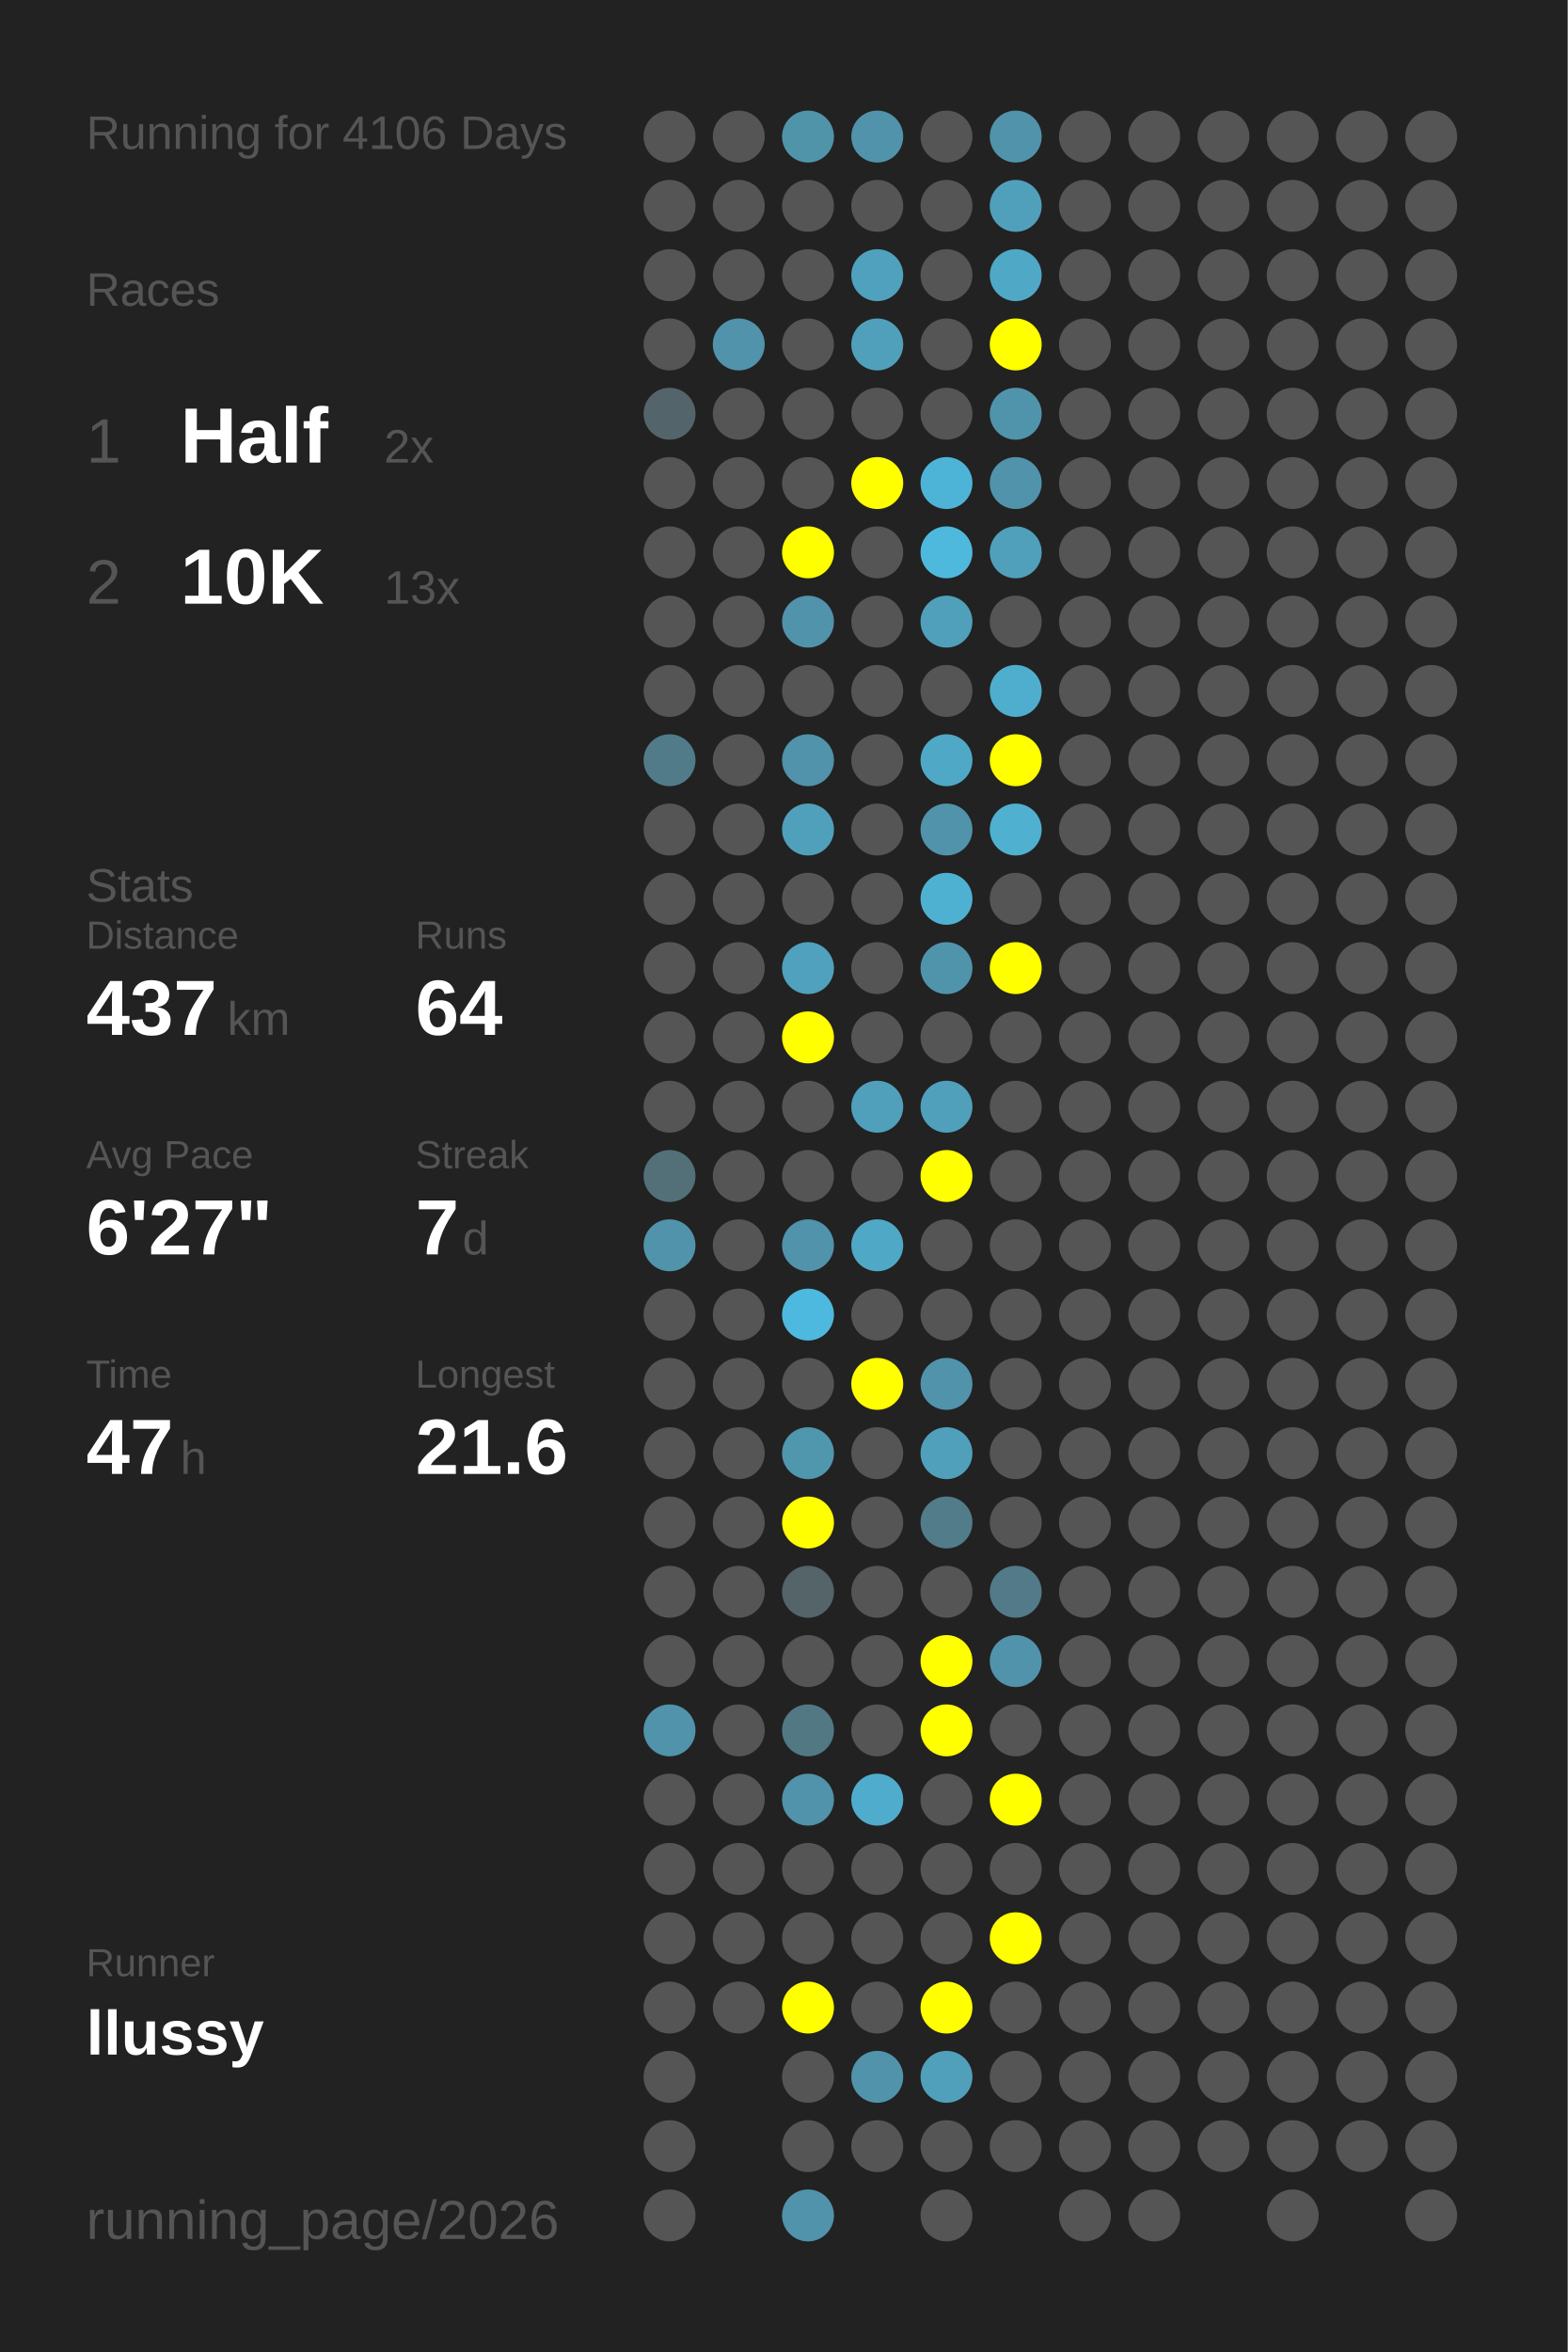
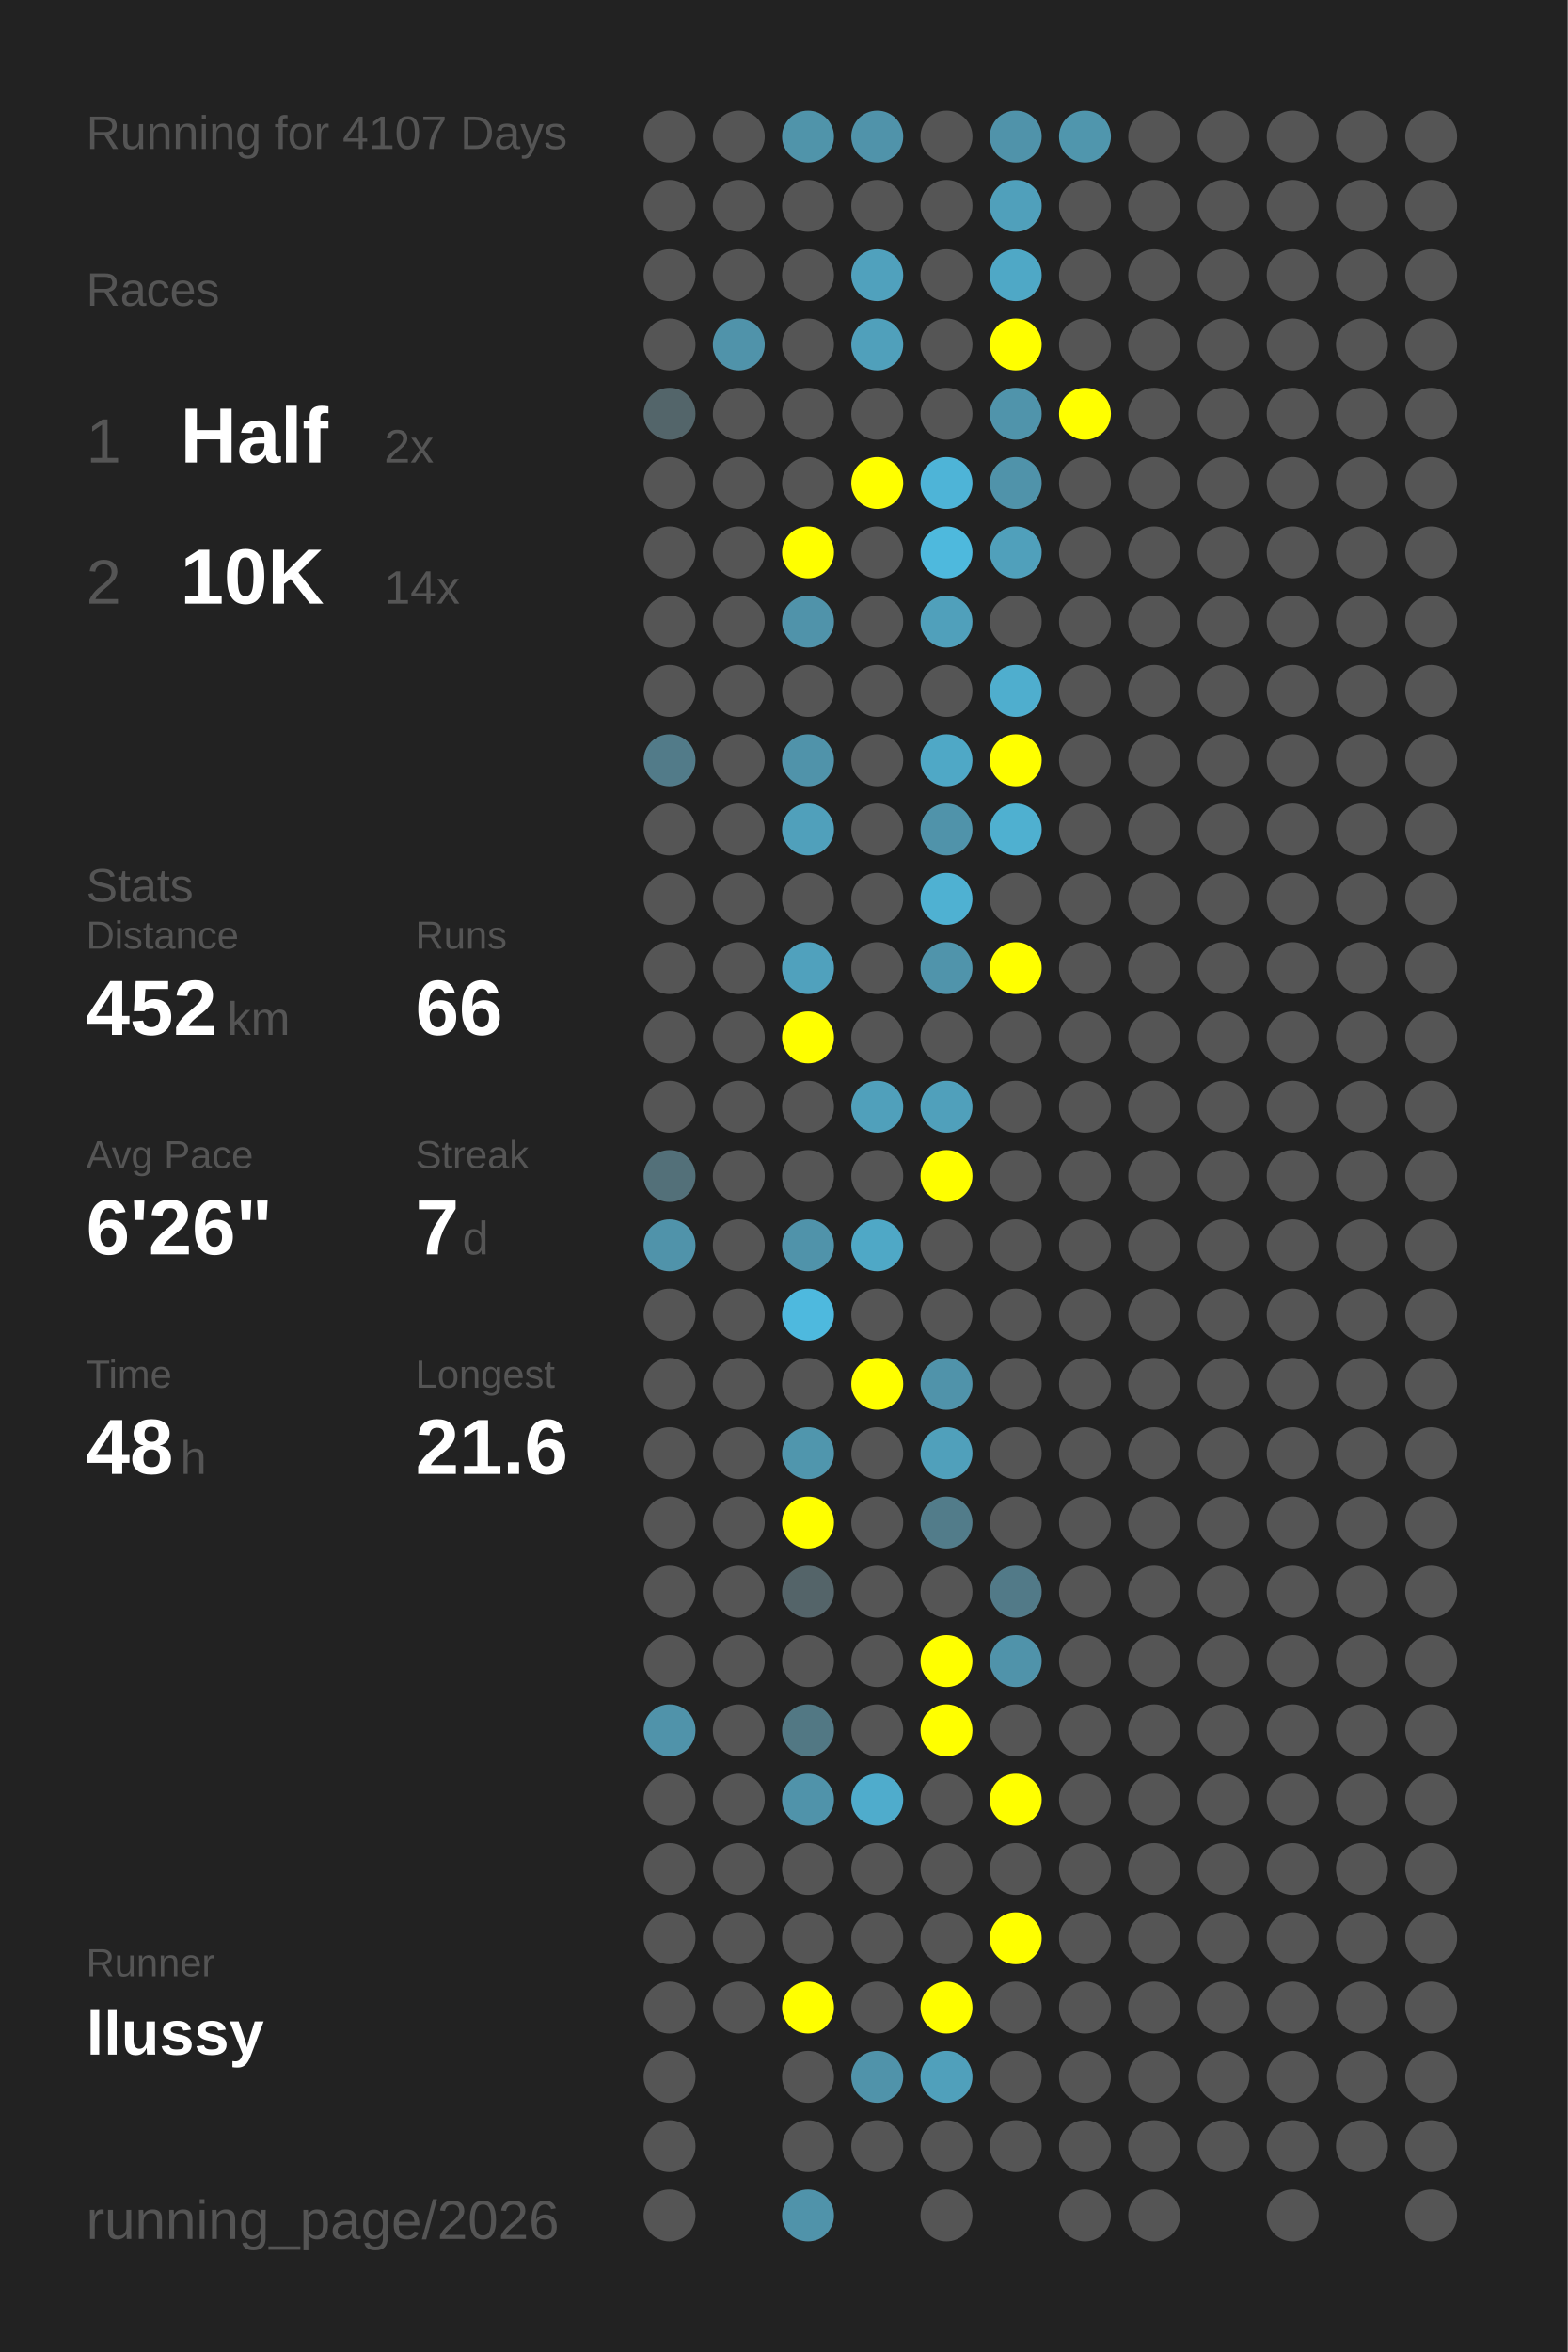
<svg xmlns="http://www.w3.org/2000/svg" baseProfile="full" height="300mm" version="1.1" viewBox="0,0,200,300" width="200mm">
  <defs />
  <rect fill="#222222" height="300" width="200" x="0" y="0" />
-   <text fill="#555555" style="font-size:6px; font-family:Arial;" x="11" y="19">Running for 4106 Days</text>
+   <text fill="#555555" style="font-size:6px; font-family:Arial;" x="11" y="19">Running for 4107 Days</text>
  <text fill="#555555" style="font-size:6px; font-family:Arial;" x="11" y="39">Races</text>
  <text fill="#555555" style="font-size:8px; font-family:Arial;" x="11" y="59">1</text>
  <text fill="#FFFFFF" style="font-size:10px; font-family:Arial; font-weight:bold;" x="23" y="59">Half</text>
  <text fill="#555555" style="font-size:6px; font-family:Arial;" x="49" y="59">2x</text>
  <text fill="#555555" style="font-size:8px; font-family:Arial;" x="11" y="77">2</text>
  <text fill="#FFFFFF" style="font-size:10px; font-family:Arial; font-weight:bold;" x="23" y="77">10K</text>
-   <text fill="#555555" style="font-size:6px; font-family:Arial;" x="49" y="77">13x</text>
+   <text fill="#555555" style="font-size:6px; font-family:Arial;" x="49" y="77">14x</text>
  <text fill="#555555" style="font-size:6px; font-family:Arial;" x="11" y="115">Stats</text>
  <text fill="#555555" style="font-size:5px; font-family:Arial;" x="11" y="121">Distance</text>
-   <text fill="#FFFFFF" style="font-size:10px; font-family:Arial; font-weight:bold;" x="11" y="132">437</text>
+   <text fill="#FFFFFF" style="font-size:10px; font-family:Arial; font-weight:bold;" x="11" y="132">452</text>
  <text fill="#555555" style="font-size:6px; font-family:Arial;" x="29" y="132">km</text>
  <text fill="#555555" style="font-size:5px; font-family:Arial;" x="53" y="121">Runs</text>
-   <text fill="#FFFFFF" style="font-size:10px; font-family:Arial; font-weight:bold;" x="53" y="132">64</text>
+   <text fill="#FFFFFF" style="font-size:10px; font-family:Arial; font-weight:bold;" x="53" y="132">66</text>
  <text fill="#555555" style="font-size:5px; font-family:Arial;" x="11" y="149">Avg Pace</text>
-   <text fill="#FFFFFF" style="font-size:10px; font-family:Arial; font-weight:bold;" x="11" y="160">6'27"</text>
+   <text fill="#FFFFFF" style="font-size:10px; font-family:Arial; font-weight:bold;" x="11" y="160">6'26"</text>
  <text fill="#555555" style="font-size:5px; font-family:Arial;" x="53" y="149">Streak</text>
  <text fill="#FFFFFF" style="font-size:10px; font-family:Arial; font-weight:bold;" x="53" y="160">7</text>
  <text fill="#555555" style="font-size:6px; font-family:Arial;" x="59" y="160">d</text>
  <text fill="#555555" style="font-size:5px; font-family:Arial;" x="11" y="177">Time</text>
-   <text fill="#FFFFFF" style="font-size:10px; font-family:Arial; font-weight:bold;" x="11" y="188">47</text>
+   <text fill="#FFFFFF" style="font-size:10px; font-family:Arial; font-weight:bold;" x="11" y="188">48</text>
  <text fill="#555555" style="font-size:6px; font-family:Arial;" x="23" y="188">h</text>
  <text fill="#555555" style="font-size:5px; font-family:Arial;" x="53" y="177">Longest</text>
  <text fill="#FFFFFF" style="font-size:10px; font-family:Arial; font-weight:bold;" x="53" y="188">21.6</text>
  <text fill="#555555" style="font-size:5px; font-family:Arial;" x="11" y="252.065">Runner</text>
  <text fill="#FFFFFF" style="font-size:8px; font-family:Arial; font-weight:bold;" x="11" y="262.065">llussy</text>
  <text fill="#555555" style="font-size:7px; font-family:Arial;" x="11" y="285.581">running_page/2026</text>
  <circle cx="85.417" cy="17.419" fill="#555555" r="3.312" />
  <circle cx="85.417" cy="26.258" fill="#555555" r="3.312" />
  <circle cx="85.417" cy="35.097" fill="#555555" r="3.312" />
  <circle cx="85.417" cy="43.935" fill="#555555" r="3.312" />
  <circle cx="85.417" cy="52.774" fill="#53656a" r="3.312" />
  <circle cx="85.417" cy="61.613" fill="#555555" r="3.312" />
  <circle cx="85.417" cy="70.452" fill="#555555" r="3.312" />
  <circle cx="85.417" cy="79.29" fill="#555555" r="3.312" />
  <circle cx="85.417" cy="88.129" fill="#555555" r="3.312" />
  <circle cx="85.417" cy="96.968" fill="#527b89" r="3.312" />
  <circle cx="85.417" cy="105.806" fill="#555555" r="3.312" />
  <circle cx="85.417" cy="114.645" fill="#555555" r="3.312" />
  <circle cx="85.417" cy="123.484" fill="#555555" r="3.312" />
  <circle cx="85.417" cy="132.323" fill="#555555" r="3.312" />
  <circle cx="85.417" cy="141.161" fill="#555555" r="3.312" />
  <circle cx="85.417" cy="150" fill="#537079" r="3.312" />
  <circle cx="85.417" cy="158.839" fill="#5093aa" r="3.312" />
  <circle cx="85.417" cy="167.677" fill="#555555" r="3.312" />
  <circle cx="85.417" cy="176.516" fill="#555555" r="3.312" />
  <circle cx="85.417" cy="185.355" fill="#555555" r="3.312" />
  <circle cx="85.417" cy="194.194" fill="#555555" r="3.312" />
  <circle cx="85.417" cy="203.032" fill="#555555" r="3.312" />
  <circle cx="85.417" cy="211.871" fill="#555555" r="3.312" />
  <circle cx="85.417" cy="220.71" fill="#5093aa" r="3.312" />
  <circle cx="85.417" cy="229.548" fill="#555555" r="3.312" />
  <circle cx="85.417" cy="238.387" fill="#555555" r="3.312" />
  <circle cx="85.417" cy="247.226" fill="#555555" r="3.312" />
  <circle cx="85.417" cy="256.065" fill="#555555" r="3.312" />
  <circle cx="85.417" cy="264.903" fill="#555555" r="3.312" />
  <circle cx="85.417" cy="273.742" fill="#555555" r="3.312" />
  <circle cx="85.417" cy="282.581" fill="#555555" r="3.312" />
  <circle cx="94.25" cy="17.419" fill="#555555" r="3.312" />
  <circle cx="94.25" cy="26.258" fill="#555555" r="3.312" />
  <circle cx="94.25" cy="35.097" fill="#555555" r="3.312" />
  <circle cx="94.25" cy="43.935" fill="#5093aa" r="3.312" />
  <circle cx="94.25" cy="52.774" fill="#555555" r="3.312" />
  <circle cx="94.25" cy="61.613" fill="#555555" r="3.312" />
  <circle cx="94.25" cy="70.452" fill="#555555" r="3.312" />
  <circle cx="94.25" cy="79.29" fill="#555555" r="3.312" />
  <circle cx="94.25" cy="88.129" fill="#555555" r="3.312" />
  <circle cx="94.25" cy="96.968" fill="#555555" r="3.312" />
  <circle cx="94.25" cy="105.806" fill="#555555" r="3.312" />
  <circle cx="94.25" cy="114.645" fill="#555555" r="3.312" />
  <circle cx="94.25" cy="123.484" fill="#555555" r="3.312" />
  <circle cx="94.25" cy="132.323" fill="#555555" r="3.312" />
  <circle cx="94.25" cy="141.161" fill="#555555" r="3.312" />
  <circle cx="94.25" cy="150" fill="#555555" r="3.312" />
  <circle cx="94.25" cy="158.839" fill="#555555" r="3.312" />
  <circle cx="94.25" cy="167.677" fill="#555555" r="3.312" />
  <circle cx="94.25" cy="176.516" fill="#555555" r="3.312" />
  <circle cx="94.25" cy="185.355" fill="#555555" r="3.312" />
  <circle cx="94.25" cy="194.194" fill="#555555" r="3.312" />
  <circle cx="94.25" cy="203.032" fill="#555555" r="3.312" />
  <circle cx="94.25" cy="211.871" fill="#555555" r="3.312" />
  <circle cx="94.25" cy="220.71" fill="#555555" r="3.312" />
  <circle cx="94.25" cy="229.548" fill="#555555" r="3.312" />
  <circle cx="94.25" cy="238.387" fill="#555555" r="3.312" />
  <circle cx="94.25" cy="247.226" fill="#555555" r="3.312" />
  <circle cx="94.25" cy="256.065" fill="#555555" r="3.312" />
  <circle cx="103.083" cy="17.419" fill="#5094aa" r="3.312" />
  <circle cx="103.083" cy="26.258" fill="#555555" r="3.312" />
  <circle cx="103.083" cy="35.097" fill="#555555" r="3.312" />
  <circle cx="103.083" cy="43.935" fill="#555555" r="3.312" />
  <circle cx="103.083" cy="52.774" fill="#555555" r="3.312" />
  <circle cx="103.083" cy="61.613" fill="#555555" r="3.312" />
  <circle cx="103.083" cy="70.452" fill="#FFFF00" r="3.312" />
  <circle cx="103.083" cy="79.29" fill="#5093aa" r="3.312" />
  <circle cx="103.083" cy="88.129" fill="#555555" r="3.312" />
  <circle cx="103.083" cy="96.968" fill="#5093aa" r="3.312" />
  <circle cx="103.083" cy="105.806" fill="#50a0bb" r="3.312" />
  <circle cx="103.083" cy="114.645" fill="#555555" r="3.312" />
  <circle cx="103.083" cy="123.484" fill="#50a1bd" r="3.312" />
  <circle cx="103.083" cy="132.323" fill="#FFFF00" r="3.312" />
  <circle cx="103.083" cy="141.161" fill="#555555" r="3.312" />
  <circle cx="103.083" cy="150" fill="#555555" r="3.312" />
  <circle cx="103.083" cy="158.839" fill="#5093aa" r="3.312" />
  <circle cx="103.083" cy="167.677" fill="#4eb9de" r="3.312" />
  <circle cx="103.083" cy="176.516" fill="#555555" r="3.312" />
  <circle cx="103.083" cy="185.355" fill="#5096ad" r="3.312" />
  <circle cx="103.083" cy="194.194" fill="#FFFF00" r="3.312" />
  <circle cx="103.083" cy="203.032" fill="#546469" r="3.312" />
  <circle cx="103.083" cy="211.871" fill="#555555" r="3.312" />
  <circle cx="103.083" cy="220.71" fill="#527884" r="3.312" />
  <circle cx="103.083" cy="229.548" fill="#5093aa" r="3.312" />
  <circle cx="103.083" cy="238.387" fill="#555555" r="3.312" />
  <circle cx="103.083" cy="247.226" fill="#555555" r="3.312" />
  <circle cx="103.083" cy="256.065" fill="#FFFF00" r="3.312" />
  <circle cx="103.083" cy="264.903" fill="#555555" r="3.312" />
  <circle cx="103.083" cy="273.742" fill="#555555" r="3.312" />
  <circle cx="103.083" cy="282.581" fill="#5093aa" r="3.312" />
  <circle cx="111.917" cy="17.419" fill="#5093aa" r="3.312" />
  <circle cx="111.917" cy="26.258" fill="#555555" r="3.312" />
  <circle cx="111.917" cy="35.097" fill="#50a1bd" r="3.312" />
  <circle cx="111.917" cy="43.935" fill="#50a0bb" r="3.312" />
  <circle cx="111.917" cy="52.774" fill="#555555" r="3.312" />
  <circle cx="111.917" cy="61.613" fill="#FFFF00" r="3.312" />
  <circle cx="111.917" cy="70.452" fill="#555555" r="3.312" />
  <circle cx="111.917" cy="79.29" fill="#555555" r="3.312" />
  <circle cx="111.917" cy="88.129" fill="#555555" r="3.312" />
  <circle cx="111.917" cy="96.968" fill="#555555" r="3.312" />
  <circle cx="111.917" cy="105.806" fill="#555555" r="3.312" />
  <circle cx="111.917" cy="114.645" fill="#555555" r="3.312" />
  <circle cx="111.917" cy="123.484" fill="#555555" r="3.312" />
  <circle cx="111.917" cy="132.323" fill="#555555" r="3.312" />
  <circle cx="111.917" cy="141.161" fill="#50a0bb" r="3.312" />
  <circle cx="111.917" cy="150" fill="#555555" r="3.312" />
  <circle cx="111.917" cy="158.839" fill="#4fa8c6" r="3.312" />
  <circle cx="111.917" cy="167.677" fill="#555555" r="3.312" />
  <circle cx="111.917" cy="176.516" fill="#FFFF00" r="3.312" />
  <circle cx="111.917" cy="185.355" fill="#555555" r="3.312" />
  <circle cx="111.917" cy="194.194" fill="#555555" r="3.312" />
  <circle cx="111.917" cy="203.032" fill="#555555" r="3.312" />
  <circle cx="111.917" cy="211.871" fill="#555555" r="3.312" />
  <circle cx="111.917" cy="220.71" fill="#555555" r="3.312" />
  <circle cx="111.917" cy="229.548" fill="#4faccc" r="3.312" />
  <circle cx="111.917" cy="238.387" fill="#555555" r="3.312" />
  <circle cx="111.917" cy="247.226" fill="#555555" r="3.312" />
  <circle cx="111.917" cy="256.065" fill="#555555" r="3.312" />
  <circle cx="111.917" cy="264.903" fill="#5093aa" r="3.312" />
  <circle cx="111.917" cy="273.742" fill="#555555" r="3.312" />
  <circle cx="120.75" cy="17.419" fill="#555555" r="3.312" />
  <circle cx="120.75" cy="26.258" fill="#555555" r="3.312" />
  <circle cx="120.75" cy="35.097" fill="#555555" r="3.312" />
  <circle cx="120.75" cy="43.935" fill="#555555" r="3.312" />
  <circle cx="120.75" cy="52.774" fill="#555555" r="3.312" />
  <circle cx="120.75" cy="61.613" fill="#4eb4d7" r="3.312" />
  <circle cx="120.75" cy="70.452" fill="#4eb9dd" r="3.312" />
  <circle cx="120.75" cy="79.29" fill="#50a0bb" r="3.312" />
  <circle cx="120.75" cy="88.129" fill="#555555" r="3.312" />
  <circle cx="120.75" cy="96.968" fill="#4fa8c6" r="3.312" />
  <circle cx="120.75" cy="105.806" fill="#5093aa" r="3.312" />
  <circle cx="120.75" cy="114.645" fill="#4fb1d2" r="3.312" />
  <circle cx="120.75" cy="123.484" fill="#5094ab" r="3.312" />
  <circle cx="120.75" cy="132.323" fill="#555555" r="3.312" />
  <circle cx="120.75" cy="141.161" fill="#50a0bb" r="3.312" />
  <circle cx="120.75" cy="150" fill="#FFFF00" r="3.312" />
  <circle cx="120.75" cy="158.839" fill="#555555" r="3.312" />
  <circle cx="120.75" cy="167.677" fill="#555555" r="3.312" />
  <circle cx="120.75" cy="176.516" fill="#5093aa" r="3.312" />
  <circle cx="120.75" cy="185.355" fill="#50a0bb" r="3.312" />
  <circle cx="120.75" cy="194.194" fill="#527c8a" r="3.312" />
  <circle cx="120.75" cy="203.032" fill="#555555" r="3.312" />
  <circle cx="120.75" cy="211.871" fill="#FFFF00" r="3.312" />
  <circle cx="120.75" cy="220.71" fill="#FFFF00" r="3.312" />
  <circle cx="120.75" cy="229.548" fill="#555555" r="3.312" />
  <circle cx="120.75" cy="238.387" fill="#555555" r="3.312" />
  <circle cx="120.75" cy="247.226" fill="#555555" r="3.312" />
  <circle cx="120.75" cy="256.065" fill="#FFFF00" r="3.312" />
  <circle cx="120.75" cy="264.903" fill="#50a0bb" r="3.312" />
  <circle cx="120.75" cy="273.742" fill="#555555" r="3.312" />
  <circle cx="120.75" cy="282.581" fill="#555555" r="3.312" />
  <circle cx="129.583" cy="17.419" fill="#5093aa" r="3.312" />
  <circle cx="129.583" cy="26.258" fill="#50a0bb" r="3.312" />
  <circle cx="129.583" cy="35.097" fill="#4fa8c6" r="3.312" />
  <circle cx="129.583" cy="43.935" fill="#FFFF00" r="3.312" />
  <circle cx="129.583" cy="52.774" fill="#5094ab" r="3.312" />
  <circle cx="129.583" cy="61.613" fill="#5093aa" r="3.312" />
  <circle cx="129.583" cy="70.452" fill="#50a0bb" r="3.312" />
  <circle cx="129.583" cy="79.29" fill="#555555" r="3.312" />
  <circle cx="129.583" cy="88.129" fill="#4faece" r="3.312" />
  <circle cx="129.583" cy="96.968" fill="#FFFF00" r="3.312" />
  <circle cx="129.583" cy="105.806" fill="#4fb0d0" r="3.312" />
  <circle cx="129.583" cy="114.645" fill="#555555" r="3.312" />
  <circle cx="129.583" cy="123.484" fill="#FFFF00" r="3.312" />
  <circle cx="129.583" cy="132.323" fill="#555555" r="3.312" />
  <circle cx="129.583" cy="141.161" fill="#555555" r="3.312" />
  <circle cx="129.583" cy="150" fill="#555555" r="3.312" />
  <circle cx="129.583" cy="158.839" fill="#555555" r="3.312" />
  <circle cx="129.583" cy="167.677" fill="#555555" r="3.312" />
  <circle cx="129.583" cy="176.516" fill="#555555" r="3.312" />
  <circle cx="129.583" cy="185.355" fill="#555555" r="3.312" />
  <circle cx="129.583" cy="194.194" fill="#555555" r="3.312" />
  <circle cx="129.583" cy="203.032" fill="#527a88" r="3.312" />
  <circle cx="129.583" cy="211.871" fill="#5093aa" r="3.312" />
  <circle cx="129.583" cy="220.71" fill="#555555" r="3.312" />
  <circle cx="129.583" cy="229.548" fill="#FFFF00" r="3.312" />
  <circle cx="129.583" cy="238.387" fill="#555555" r="3.312" />
  <circle cx="129.583" cy="247.226" fill="#FFFF00" r="3.312" />
  <circle cx="129.583" cy="256.065" fill="#555555" r="3.312" />
  <circle cx="129.583" cy="264.903" fill="#555555" r="3.312" />
  <circle cx="129.583" cy="273.742" fill="#555555" r="3.312" />
-   <circle cx="138.417" cy="17.419" fill="#555555" r="3.312" />
+   <circle cx="138.417" cy="17.419" fill="#5096ad" r="3.312" />
  <circle cx="138.417" cy="26.258" fill="#555555" r="3.312" />
  <circle cx="138.417" cy="35.097" fill="#555555" r="3.312" />
  <circle cx="138.417" cy="43.935" fill="#555555" r="3.312" />
-   <circle cx="138.417" cy="52.774" fill="#555555" r="3.312" />
+   <circle cx="138.417" cy="52.774" fill="#FFFF00" r="3.312" />
  <circle cx="138.417" cy="61.613" fill="#555555" r="3.312" />
  <circle cx="138.417" cy="70.452" fill="#555555" r="3.312" />
  <circle cx="138.417" cy="79.29" fill="#555555" r="3.312" />
  <circle cx="138.417" cy="88.129" fill="#555555" r="3.312" />
  <circle cx="138.417" cy="96.968" fill="#555555" r="3.312" />
  <circle cx="138.417" cy="105.806" fill="#555555" r="3.312" />
  <circle cx="138.417" cy="114.645" fill="#555555" r="3.312" />
  <circle cx="138.417" cy="123.484" fill="#555555" r="3.312" />
  <circle cx="138.417" cy="132.323" fill="#555555" r="3.312" />
  <circle cx="138.417" cy="141.161" fill="#555555" r="3.312" />
  <circle cx="138.417" cy="150" fill="#555555" r="3.312" />
  <circle cx="138.417" cy="158.839" fill="#555555" r="3.312" />
  <circle cx="138.417" cy="167.677" fill="#555555" r="3.312" />
  <circle cx="138.417" cy="176.516" fill="#555555" r="3.312" />
  <circle cx="138.417" cy="185.355" fill="#555555" r="3.312" />
  <circle cx="138.417" cy="194.194" fill="#555555" r="3.312" />
  <circle cx="138.417" cy="203.032" fill="#555555" r="3.312" />
  <circle cx="138.417" cy="211.871" fill="#555555" r="3.312" />
  <circle cx="138.417" cy="220.71" fill="#555555" r="3.312" />
  <circle cx="138.417" cy="229.548" fill="#555555" r="3.312" />
  <circle cx="138.417" cy="238.387" fill="#555555" r="3.312" />
  <circle cx="138.417" cy="247.226" fill="#555555" r="3.312" />
  <circle cx="138.417" cy="256.065" fill="#555555" r="3.312" />
  <circle cx="138.417" cy="264.903" fill="#555555" r="3.312" />
  <circle cx="138.417" cy="273.742" fill="#555555" r="3.312" />
  <circle cx="138.417" cy="282.581" fill="#555555" r="3.312" />
  <circle cx="147.25" cy="17.419" fill="#555555" r="3.312" />
  <circle cx="147.25" cy="26.258" fill="#555555" r="3.312" />
  <circle cx="147.25" cy="35.097" fill="#555555" r="3.312" />
  <circle cx="147.25" cy="43.935" fill="#555555" r="3.312" />
  <circle cx="147.25" cy="52.774" fill="#555555" r="3.312" />
  <circle cx="147.25" cy="61.613" fill="#555555" r="3.312" />
  <circle cx="147.25" cy="70.452" fill="#555555" r="3.312" />
  <circle cx="147.25" cy="79.29" fill="#555555" r="3.312" />
  <circle cx="147.25" cy="88.129" fill="#555555" r="3.312" />
  <circle cx="147.25" cy="96.968" fill="#555555" r="3.312" />
  <circle cx="147.25" cy="105.806" fill="#555555" r="3.312" />
  <circle cx="147.25" cy="114.645" fill="#555555" r="3.312" />
  <circle cx="147.25" cy="123.484" fill="#555555" r="3.312" />
  <circle cx="147.25" cy="132.323" fill="#555555" r="3.312" />
  <circle cx="147.25" cy="141.161" fill="#555555" r="3.312" />
  <circle cx="147.25" cy="150" fill="#555555" r="3.312" />
  <circle cx="147.25" cy="158.839" fill="#555555" r="3.312" />
  <circle cx="147.25" cy="167.677" fill="#555555" r="3.312" />
  <circle cx="147.25" cy="176.516" fill="#555555" r="3.312" />
  <circle cx="147.25" cy="185.355" fill="#555555" r="3.312" />
  <circle cx="147.25" cy="194.194" fill="#555555" r="3.312" />
  <circle cx="147.25" cy="203.032" fill="#555555" r="3.312" />
  <circle cx="147.25" cy="211.871" fill="#555555" r="3.312" />
  <circle cx="147.25" cy="220.71" fill="#555555" r="3.312" />
  <circle cx="147.25" cy="229.548" fill="#555555" r="3.312" />
  <circle cx="147.25" cy="238.387" fill="#555555" r="3.312" />
  <circle cx="147.25" cy="247.226" fill="#555555" r="3.312" />
  <circle cx="147.25" cy="256.065" fill="#555555" r="3.312" />
  <circle cx="147.25" cy="264.903" fill="#555555" r="3.312" />
  <circle cx="147.25" cy="273.742" fill="#555555" r="3.312" />
  <circle cx="147.25" cy="282.581" fill="#555555" r="3.312" />
  <circle cx="156.083" cy="17.419" fill="#555555" r="3.312" />
  <circle cx="156.083" cy="26.258" fill="#555555" r="3.312" />
  <circle cx="156.083" cy="35.097" fill="#555555" r="3.312" />
  <circle cx="156.083" cy="43.935" fill="#555555" r="3.312" />
  <circle cx="156.083" cy="52.774" fill="#555555" r="3.312" />
  <circle cx="156.083" cy="61.613" fill="#555555" r="3.312" />
  <circle cx="156.083" cy="70.452" fill="#555555" r="3.312" />
  <circle cx="156.083" cy="79.29" fill="#555555" r="3.312" />
  <circle cx="156.083" cy="88.129" fill="#555555" r="3.312" />
  <circle cx="156.083" cy="96.968" fill="#555555" r="3.312" />
  <circle cx="156.083" cy="105.806" fill="#555555" r="3.312" />
  <circle cx="156.083" cy="114.645" fill="#555555" r="3.312" />
  <circle cx="156.083" cy="123.484" fill="#555555" r="3.312" />
  <circle cx="156.083" cy="132.323" fill="#555555" r="3.312" />
  <circle cx="156.083" cy="141.161" fill="#555555" r="3.312" />
  <circle cx="156.083" cy="150" fill="#555555" r="3.312" />
  <circle cx="156.083" cy="158.839" fill="#555555" r="3.312" />
  <circle cx="156.083" cy="167.677" fill="#555555" r="3.312" />
  <circle cx="156.083" cy="176.516" fill="#555555" r="3.312" />
  <circle cx="156.083" cy="185.355" fill="#555555" r="3.312" />
  <circle cx="156.083" cy="194.194" fill="#555555" r="3.312" />
  <circle cx="156.083" cy="203.032" fill="#555555" r="3.312" />
  <circle cx="156.083" cy="211.871" fill="#555555" r="3.312" />
  <circle cx="156.083" cy="220.71" fill="#555555" r="3.312" />
  <circle cx="156.083" cy="229.548" fill="#555555" r="3.312" />
  <circle cx="156.083" cy="238.387" fill="#555555" r="3.312" />
  <circle cx="156.083" cy="247.226" fill="#555555" r="3.312" />
  <circle cx="156.083" cy="256.065" fill="#555555" r="3.312" />
  <circle cx="156.083" cy="264.903" fill="#555555" r="3.312" />
  <circle cx="156.083" cy="273.742" fill="#555555" r="3.312" />
  <circle cx="164.917" cy="17.419" fill="#555555" r="3.312" />
  <circle cx="164.917" cy="26.258" fill="#555555" r="3.312" />
  <circle cx="164.917" cy="35.097" fill="#555555" r="3.312" />
  <circle cx="164.917" cy="43.935" fill="#555555" r="3.312" />
  <circle cx="164.917" cy="52.774" fill="#555555" r="3.312" />
  <circle cx="164.917" cy="61.613" fill="#555555" r="3.312" />
  <circle cx="164.917" cy="70.452" fill="#555555" r="3.312" />
  <circle cx="164.917" cy="79.29" fill="#555555" r="3.312" />
  <circle cx="164.917" cy="88.129" fill="#555555" r="3.312" />
  <circle cx="164.917" cy="96.968" fill="#555555" r="3.312" />
  <circle cx="164.917" cy="105.806" fill="#555555" r="3.312" />
  <circle cx="164.917" cy="114.645" fill="#555555" r="3.312" />
  <circle cx="164.917" cy="123.484" fill="#555555" r="3.312" />
  <circle cx="164.917" cy="132.323" fill="#555555" r="3.312" />
  <circle cx="164.917" cy="141.161" fill="#555555" r="3.312" />
  <circle cx="164.917" cy="150" fill="#555555" r="3.312" />
  <circle cx="164.917" cy="158.839" fill="#555555" r="3.312" />
  <circle cx="164.917" cy="167.677" fill="#555555" r="3.312" />
  <circle cx="164.917" cy="176.516" fill="#555555" r="3.312" />
  <circle cx="164.917" cy="185.355" fill="#555555" r="3.312" />
  <circle cx="164.917" cy="194.194" fill="#555555" r="3.312" />
  <circle cx="164.917" cy="203.032" fill="#555555" r="3.312" />
  <circle cx="164.917" cy="211.871" fill="#555555" r="3.312" />
  <circle cx="164.917" cy="220.71" fill="#555555" r="3.312" />
  <circle cx="164.917" cy="229.548" fill="#555555" r="3.312" />
  <circle cx="164.917" cy="238.387" fill="#555555" r="3.312" />
  <circle cx="164.917" cy="247.226" fill="#555555" r="3.312" />
  <circle cx="164.917" cy="256.065" fill="#555555" r="3.312" />
  <circle cx="164.917" cy="264.903" fill="#555555" r="3.312" />
  <circle cx="164.917" cy="273.742" fill="#555555" r="3.312" />
  <circle cx="164.917" cy="282.581" fill="#555555" r="3.312" />
  <circle cx="173.75" cy="17.419" fill="#555555" r="3.312" />
  <circle cx="173.75" cy="26.258" fill="#555555" r="3.312" />
  <circle cx="173.75" cy="35.097" fill="#555555" r="3.312" />
  <circle cx="173.75" cy="43.935" fill="#555555" r="3.312" />
  <circle cx="173.75" cy="52.774" fill="#555555" r="3.312" />
  <circle cx="173.75" cy="61.613" fill="#555555" r="3.312" />
  <circle cx="173.75" cy="70.452" fill="#555555" r="3.312" />
  <circle cx="173.75" cy="79.29" fill="#555555" r="3.312" />
  <circle cx="173.75" cy="88.129" fill="#555555" r="3.312" />
  <circle cx="173.75" cy="96.968" fill="#555555" r="3.312" />
  <circle cx="173.75" cy="105.806" fill="#555555" r="3.312" />
  <circle cx="173.75" cy="114.645" fill="#555555" r="3.312" />
  <circle cx="173.75" cy="123.484" fill="#555555" r="3.312" />
  <circle cx="173.75" cy="132.323" fill="#555555" r="3.312" />
  <circle cx="173.75" cy="141.161" fill="#555555" r="3.312" />
  <circle cx="173.75" cy="150" fill="#555555" r="3.312" />
  <circle cx="173.75" cy="158.839" fill="#555555" r="3.312" />
  <circle cx="173.75" cy="167.677" fill="#555555" r="3.312" />
  <circle cx="173.75" cy="176.516" fill="#555555" r="3.312" />
  <circle cx="173.75" cy="185.355" fill="#555555" r="3.312" />
  <circle cx="173.75" cy="194.194" fill="#555555" r="3.312" />
  <circle cx="173.75" cy="203.032" fill="#555555" r="3.312" />
  <circle cx="173.75" cy="211.871" fill="#555555" r="3.312" />
  <circle cx="173.75" cy="220.71" fill="#555555" r="3.312" />
  <circle cx="173.75" cy="229.548" fill="#555555" r="3.312" />
  <circle cx="173.75" cy="238.387" fill="#555555" r="3.312" />
  <circle cx="173.75" cy="247.226" fill="#555555" r="3.312" />
  <circle cx="173.75" cy="256.065" fill="#555555" r="3.312" />
  <circle cx="173.75" cy="264.903" fill="#555555" r="3.312" />
  <circle cx="173.75" cy="273.742" fill="#555555" r="3.312" />
  <circle cx="182.583" cy="17.419" fill="#555555" r="3.312" />
  <circle cx="182.583" cy="26.258" fill="#555555" r="3.312" />
  <circle cx="182.583" cy="35.097" fill="#555555" r="3.312" />
  <circle cx="182.583" cy="43.935" fill="#555555" r="3.312" />
  <circle cx="182.583" cy="52.774" fill="#555555" r="3.312" />
  <circle cx="182.583" cy="61.613" fill="#555555" r="3.312" />
  <circle cx="182.583" cy="70.452" fill="#555555" r="3.312" />
  <circle cx="182.583" cy="79.29" fill="#555555" r="3.312" />
  <circle cx="182.583" cy="88.129" fill="#555555" r="3.312" />
  <circle cx="182.583" cy="96.968" fill="#555555" r="3.312" />
  <circle cx="182.583" cy="105.806" fill="#555555" r="3.312" />
  <circle cx="182.583" cy="114.645" fill="#555555" r="3.312" />
  <circle cx="182.583" cy="123.484" fill="#555555" r="3.312" />
  <circle cx="182.583" cy="132.323" fill="#555555" r="3.312" />
  <circle cx="182.583" cy="141.161" fill="#555555" r="3.312" />
  <circle cx="182.583" cy="150" fill="#555555" r="3.312" />
  <circle cx="182.583" cy="158.839" fill="#555555" r="3.312" />
  <circle cx="182.583" cy="167.677" fill="#555555" r="3.312" />
  <circle cx="182.583" cy="176.516" fill="#555555" r="3.312" />
  <circle cx="182.583" cy="185.355" fill="#555555" r="3.312" />
  <circle cx="182.583" cy="194.194" fill="#555555" r="3.312" />
  <circle cx="182.583" cy="203.032" fill="#555555" r="3.312" />
  <circle cx="182.583" cy="211.871" fill="#555555" r="3.312" />
  <circle cx="182.583" cy="220.71" fill="#555555" r="3.312" />
  <circle cx="182.583" cy="229.548" fill="#555555" r="3.312" />
  <circle cx="182.583" cy="238.387" fill="#555555" r="3.312" />
  <circle cx="182.583" cy="247.226" fill="#555555" r="3.312" />
  <circle cx="182.583" cy="256.065" fill="#555555" r="3.312" />
  <circle cx="182.583" cy="264.903" fill="#555555" r="3.312" />
  <circle cx="182.583" cy="273.742" fill="#555555" r="3.312" />
  <circle cx="182.583" cy="282.581" fill="#555555" r="3.312" />
</svg>
